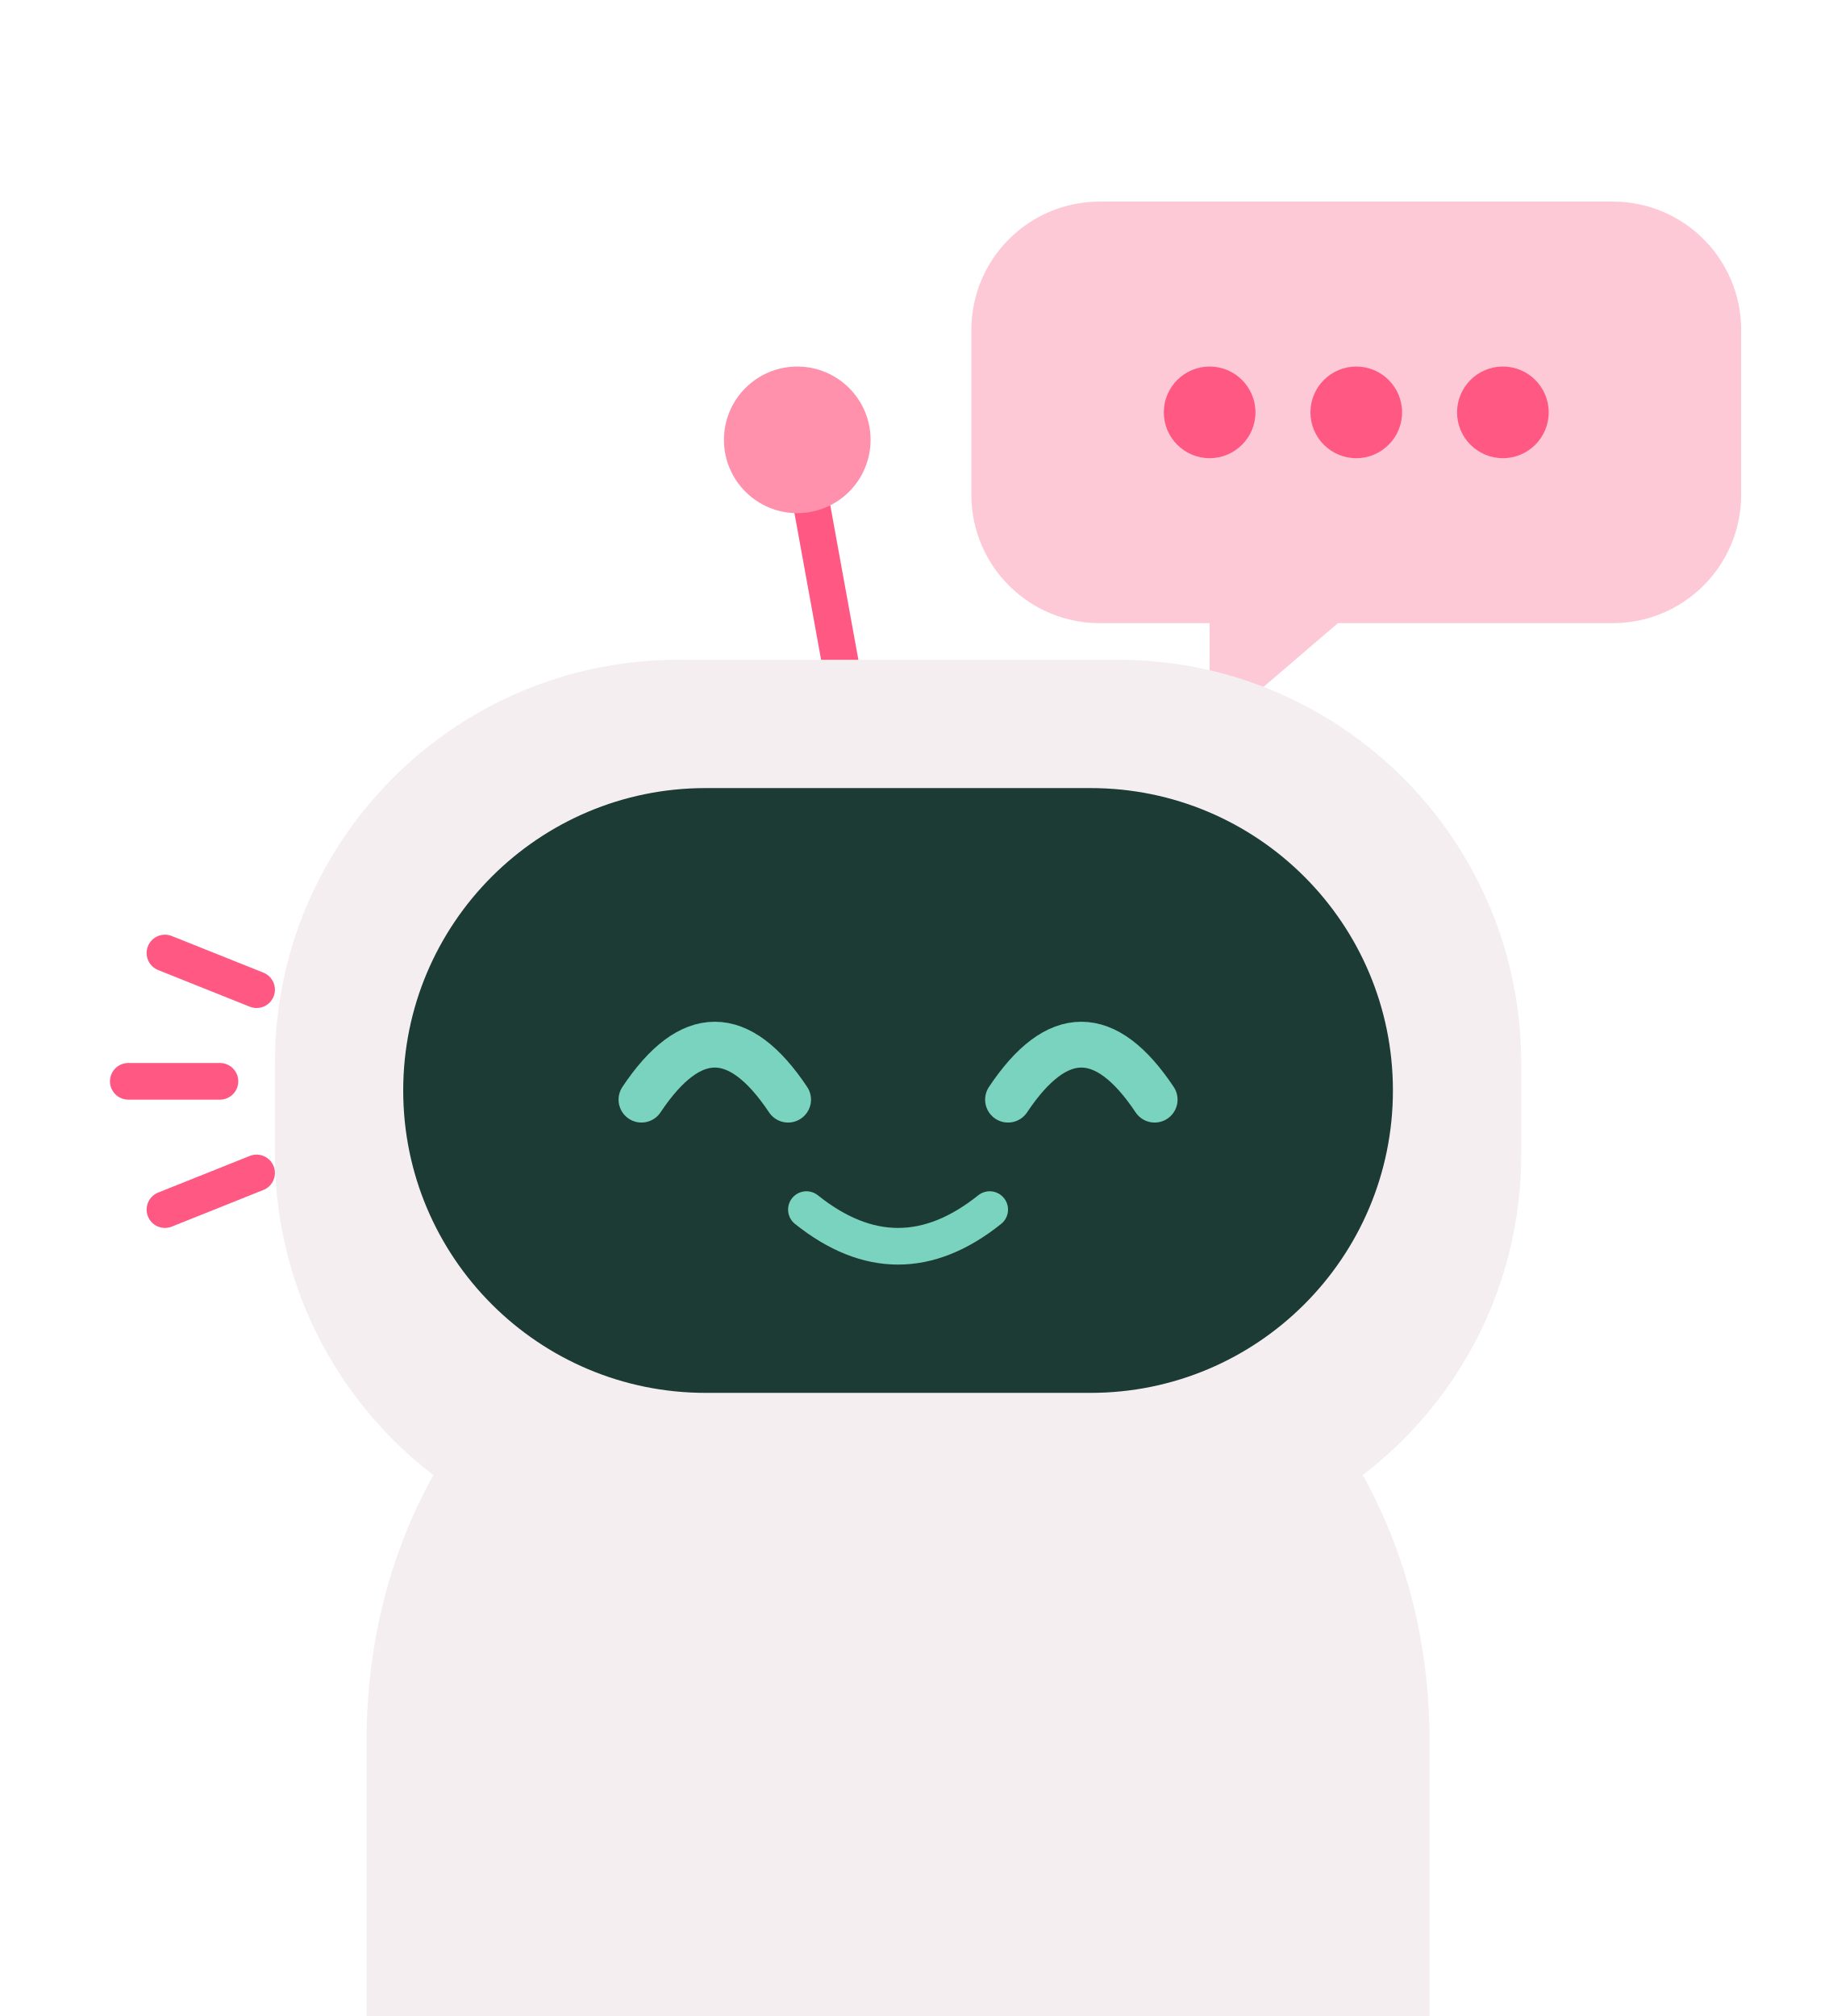
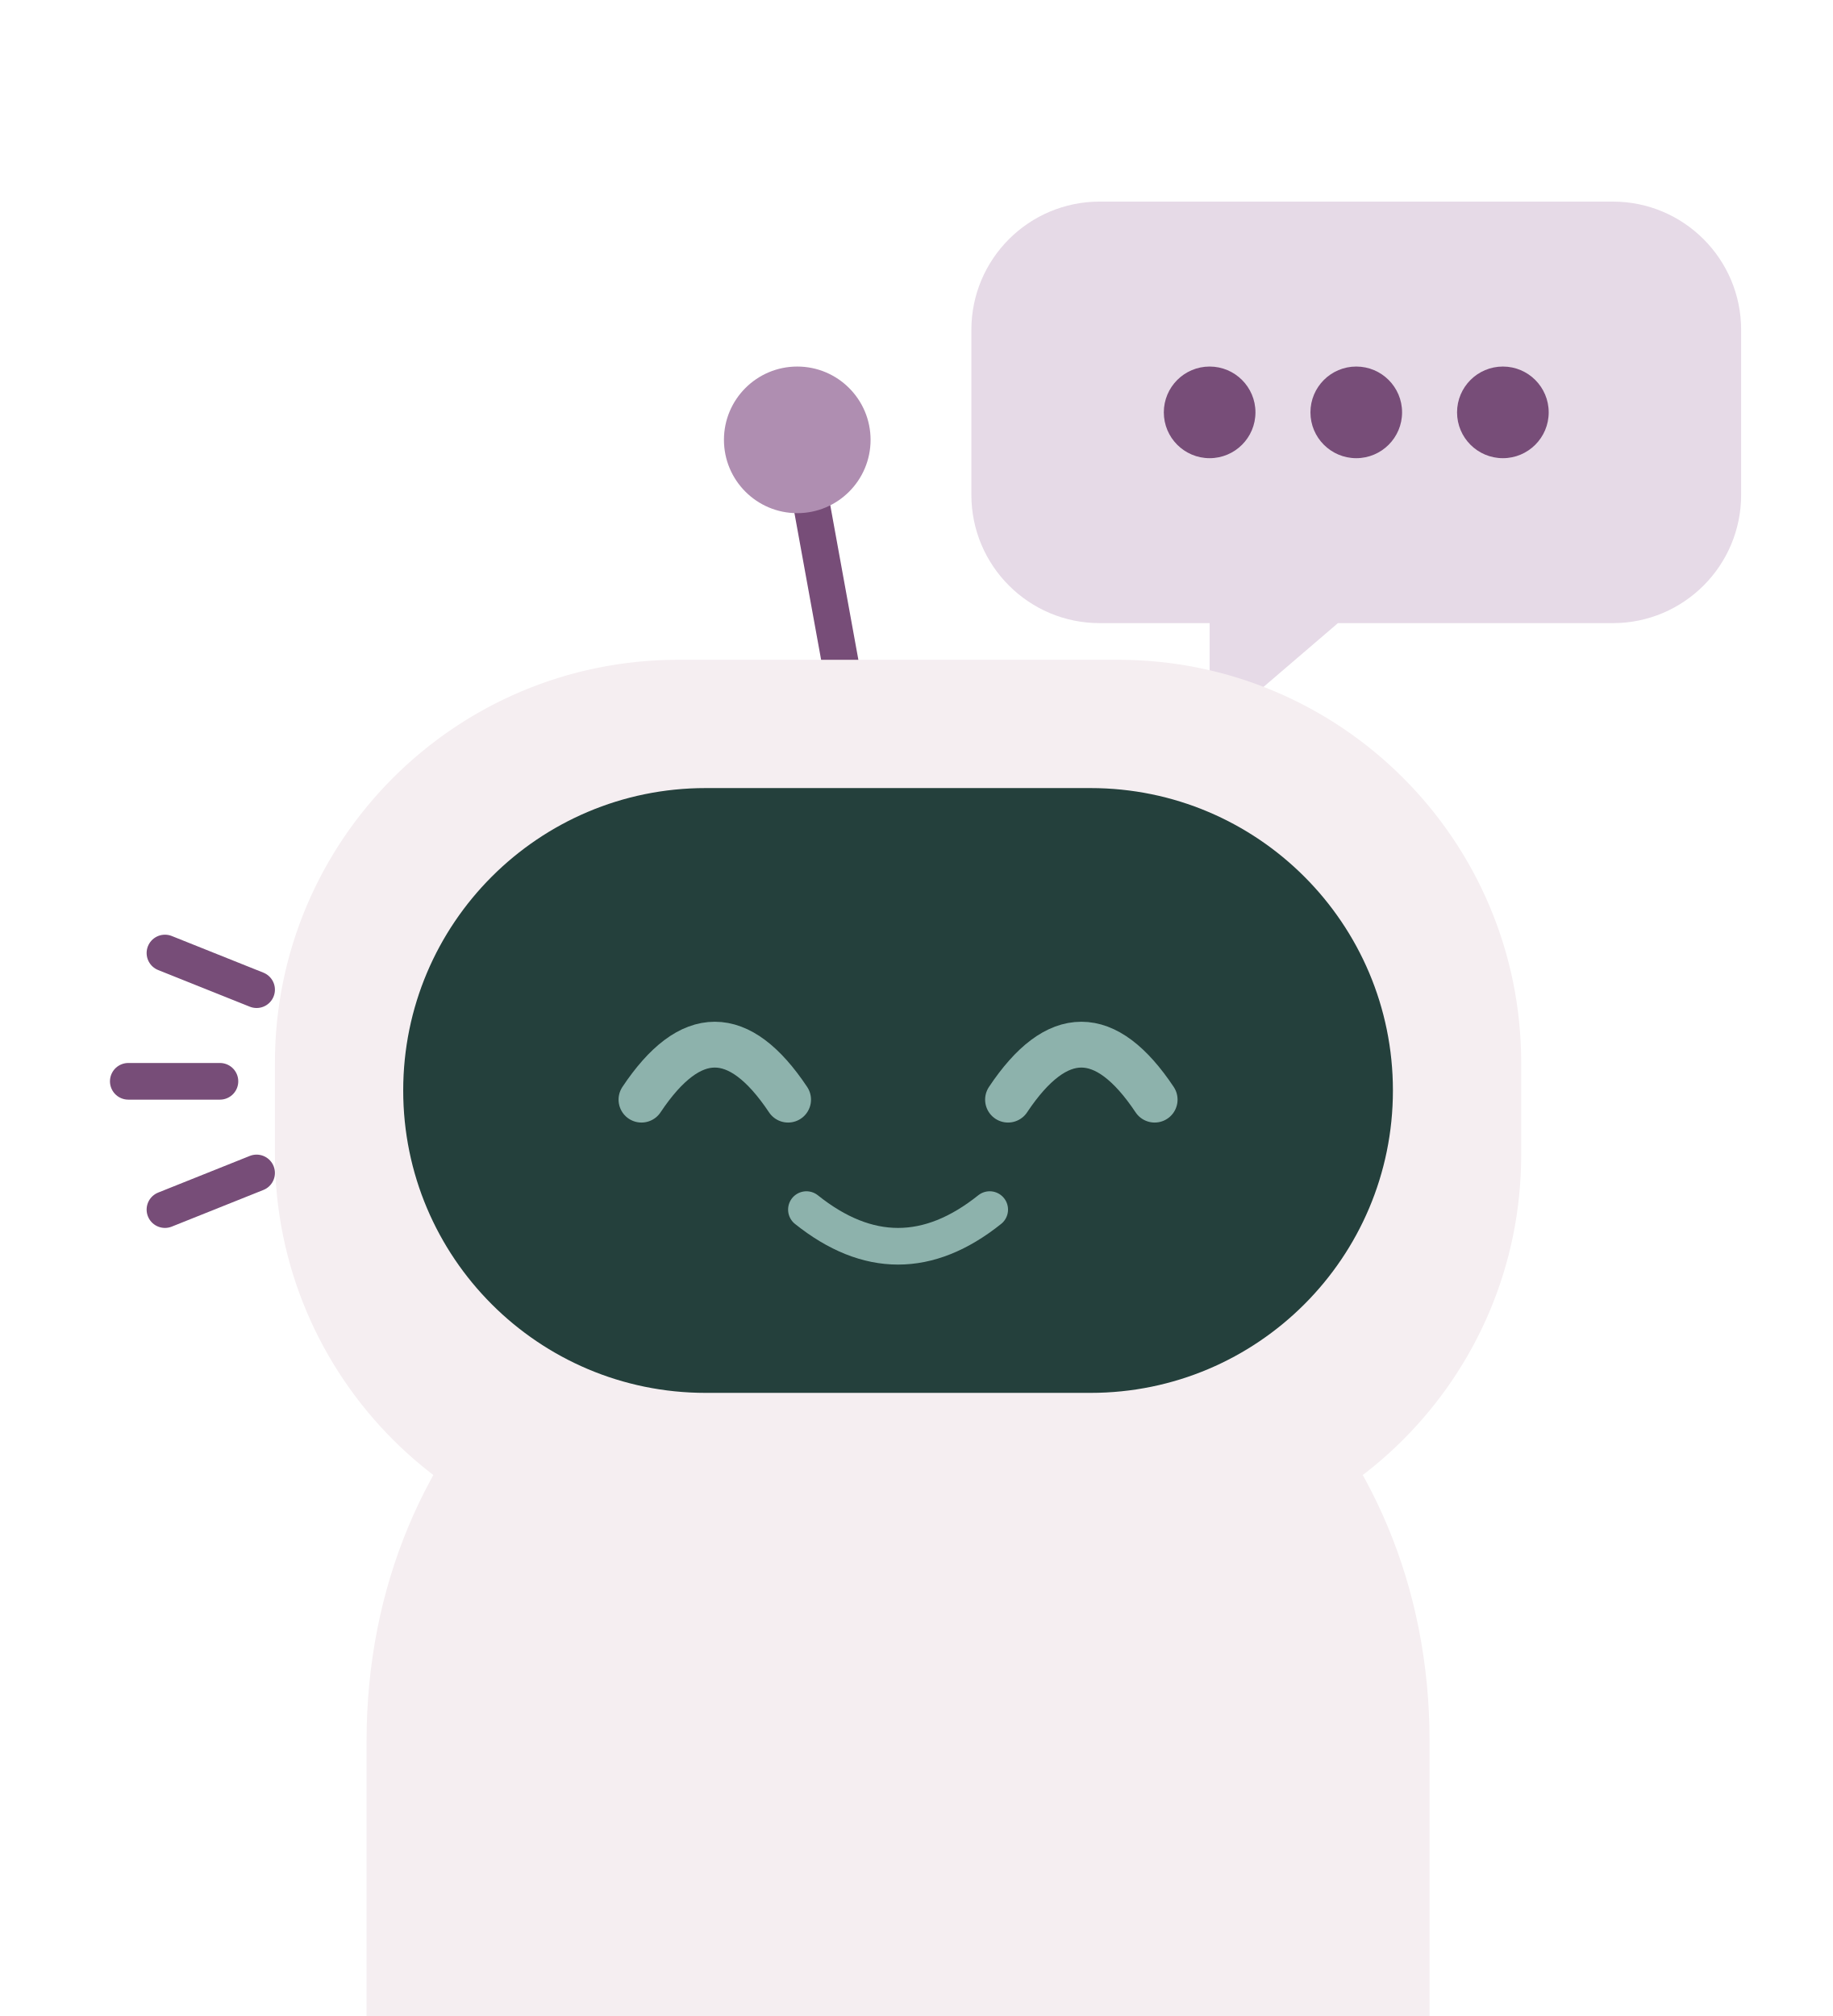
<svg xmlns="http://www.w3.org/2000/svg" viewBox="0 0 200 220" role="img" aria-label="silv[ia], la asistente">
-   <path d="M120 22h56a14 14 0 0 1 14 14v18a14 14 0 0 1-14 14h-30l-14 12V68h-12a14 14 0 0 1-14-14V36a14 14 0 0 1 14-14z" fill="#FEC9D7" />
-   <circle cx="132" cy="45" r="5" fill="#FF5883" />
-   <circle cx="148" cy="45" r="5" fill="#FF5883" />
-   <circle cx="164" cy="45" r="5" fill="#FF5883" />
-   <line x1="88" y1="52" x2="92" y2="74" stroke="#FF5883" stroke-width="4" stroke-linecap="round" />
-   <circle cx="87" cy="48" r="8" fill="#FF91AD" />
+   <path d="M120 22h56a14 14 0 0 1 14 14v18a14 14 0 0 1-14 14h-30l-14 12V68h-12a14 14 0 0 1-14-14V36a14 14 0 0 1 14-14z" fill="#E6DAE7" />
+   <circle cx="132" cy="45" r="5" fill="#774D78" />
+   <circle cx="148" cy="45" r="5" fill="#774D78" />
+   <circle cx="164" cy="45" r="5" fill="#774D78" />
+   <line x1="88" y1="52" x2="92" y2="74" stroke="#774D78" stroke-width="4" stroke-linecap="round" />
+   <circle cx="87" cy="48" r="8" fill="#AF8EB1" />
  <path d="M40 190c0-34 26-58 58-58s58 24 58 58v30H40z" fill="#f5eef1" />
  <rect x="30" y="72" width="136" height="98" rx="44" fill="#f5eef1" />
-   <rect x="44" y="86" width="108" height="66" rx="33" fill="#1d3b35" />
-   <path d="M70 120q8-12 16 0M110 120q8-12 16 0" stroke="#79D3BE" stroke-width="5" fill="none" stroke-linecap="round" />
-   <path d="M88 132q10 8 20 0" stroke="#79D3BE" stroke-width="4" fill="none" stroke-linecap="round" />
-   <path d="M18 104l10 4M14 118h10M18 132l10-4" stroke="#FF5883" stroke-width="4" stroke-linecap="round" />
+   <rect x="44" y="86" width="108" height="66" rx="33" fill="#24403c" />
+   <path d="M70 120q8-12 16 0M110 120q8-12 16 0" stroke="#8DB2AC" stroke-width="5" fill="none" stroke-linecap="round" />
+   <path d="M88 132q10 8 20 0" stroke="#8DB2AC" stroke-width="4" fill="none" stroke-linecap="round" />
+   <path d="M18 104l10 4M14 118h10M18 132l10-4" stroke="#774D78" stroke-width="4" stroke-linecap="round" />
</svg>
